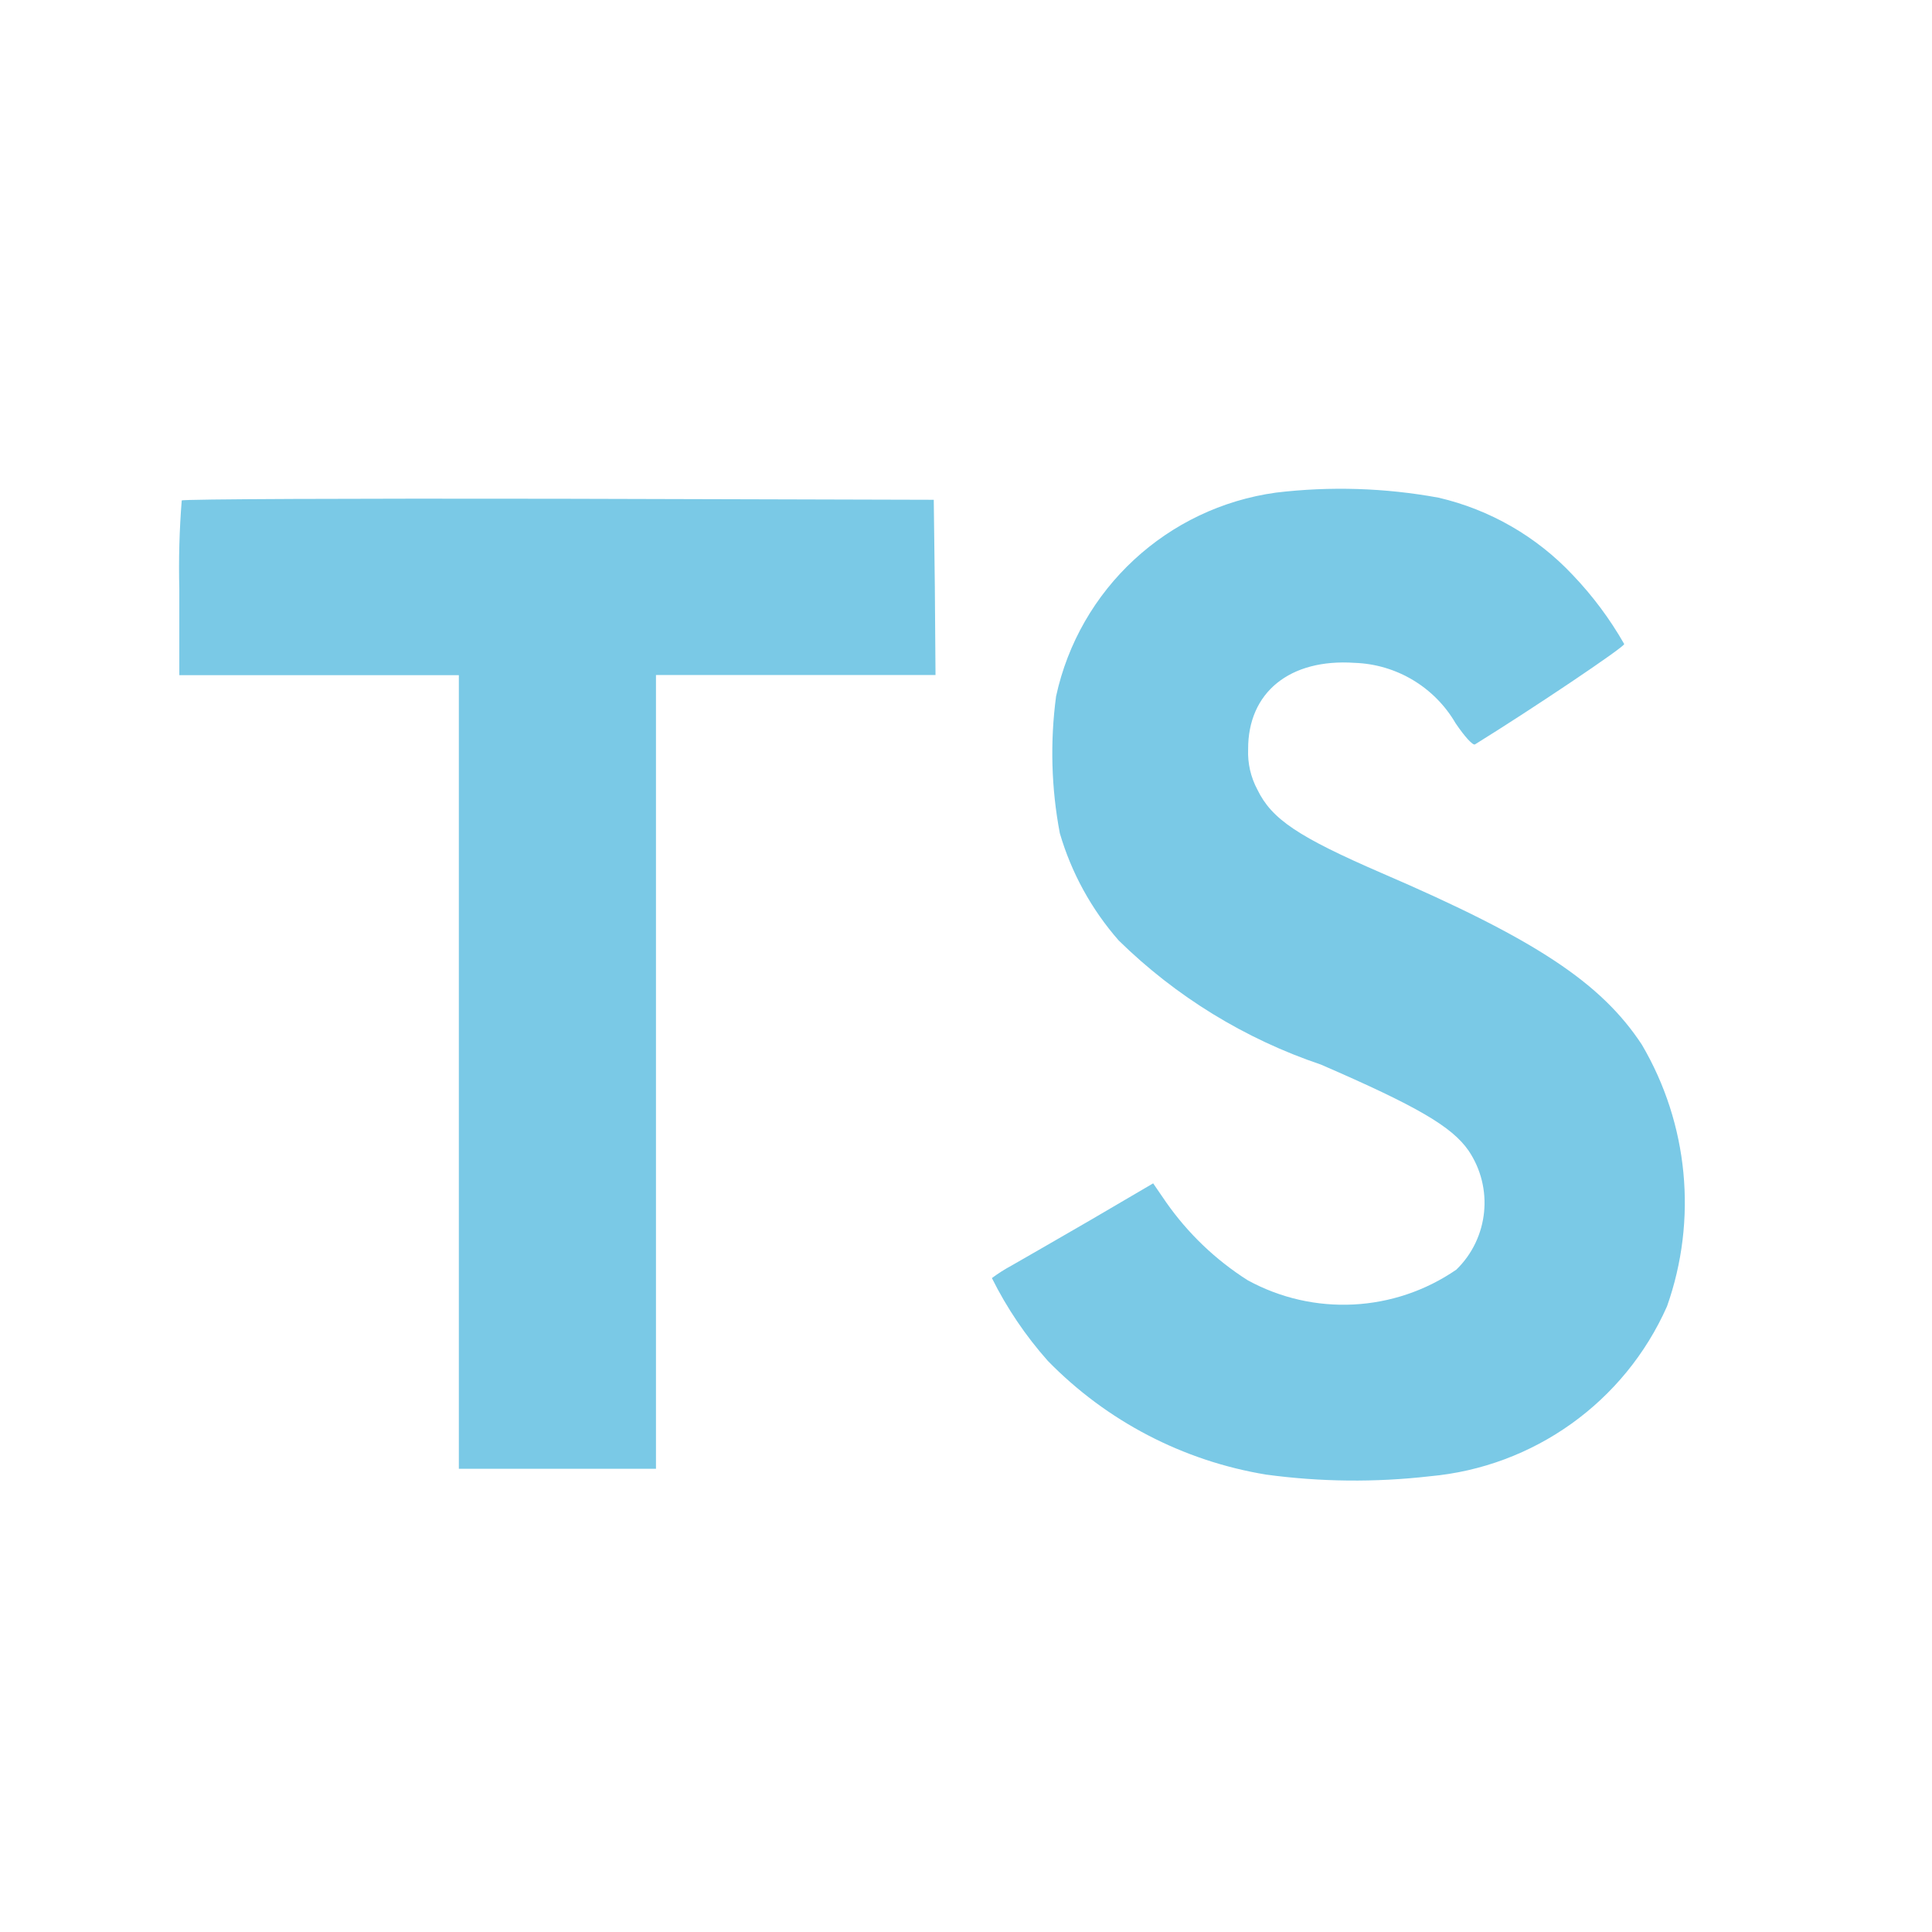
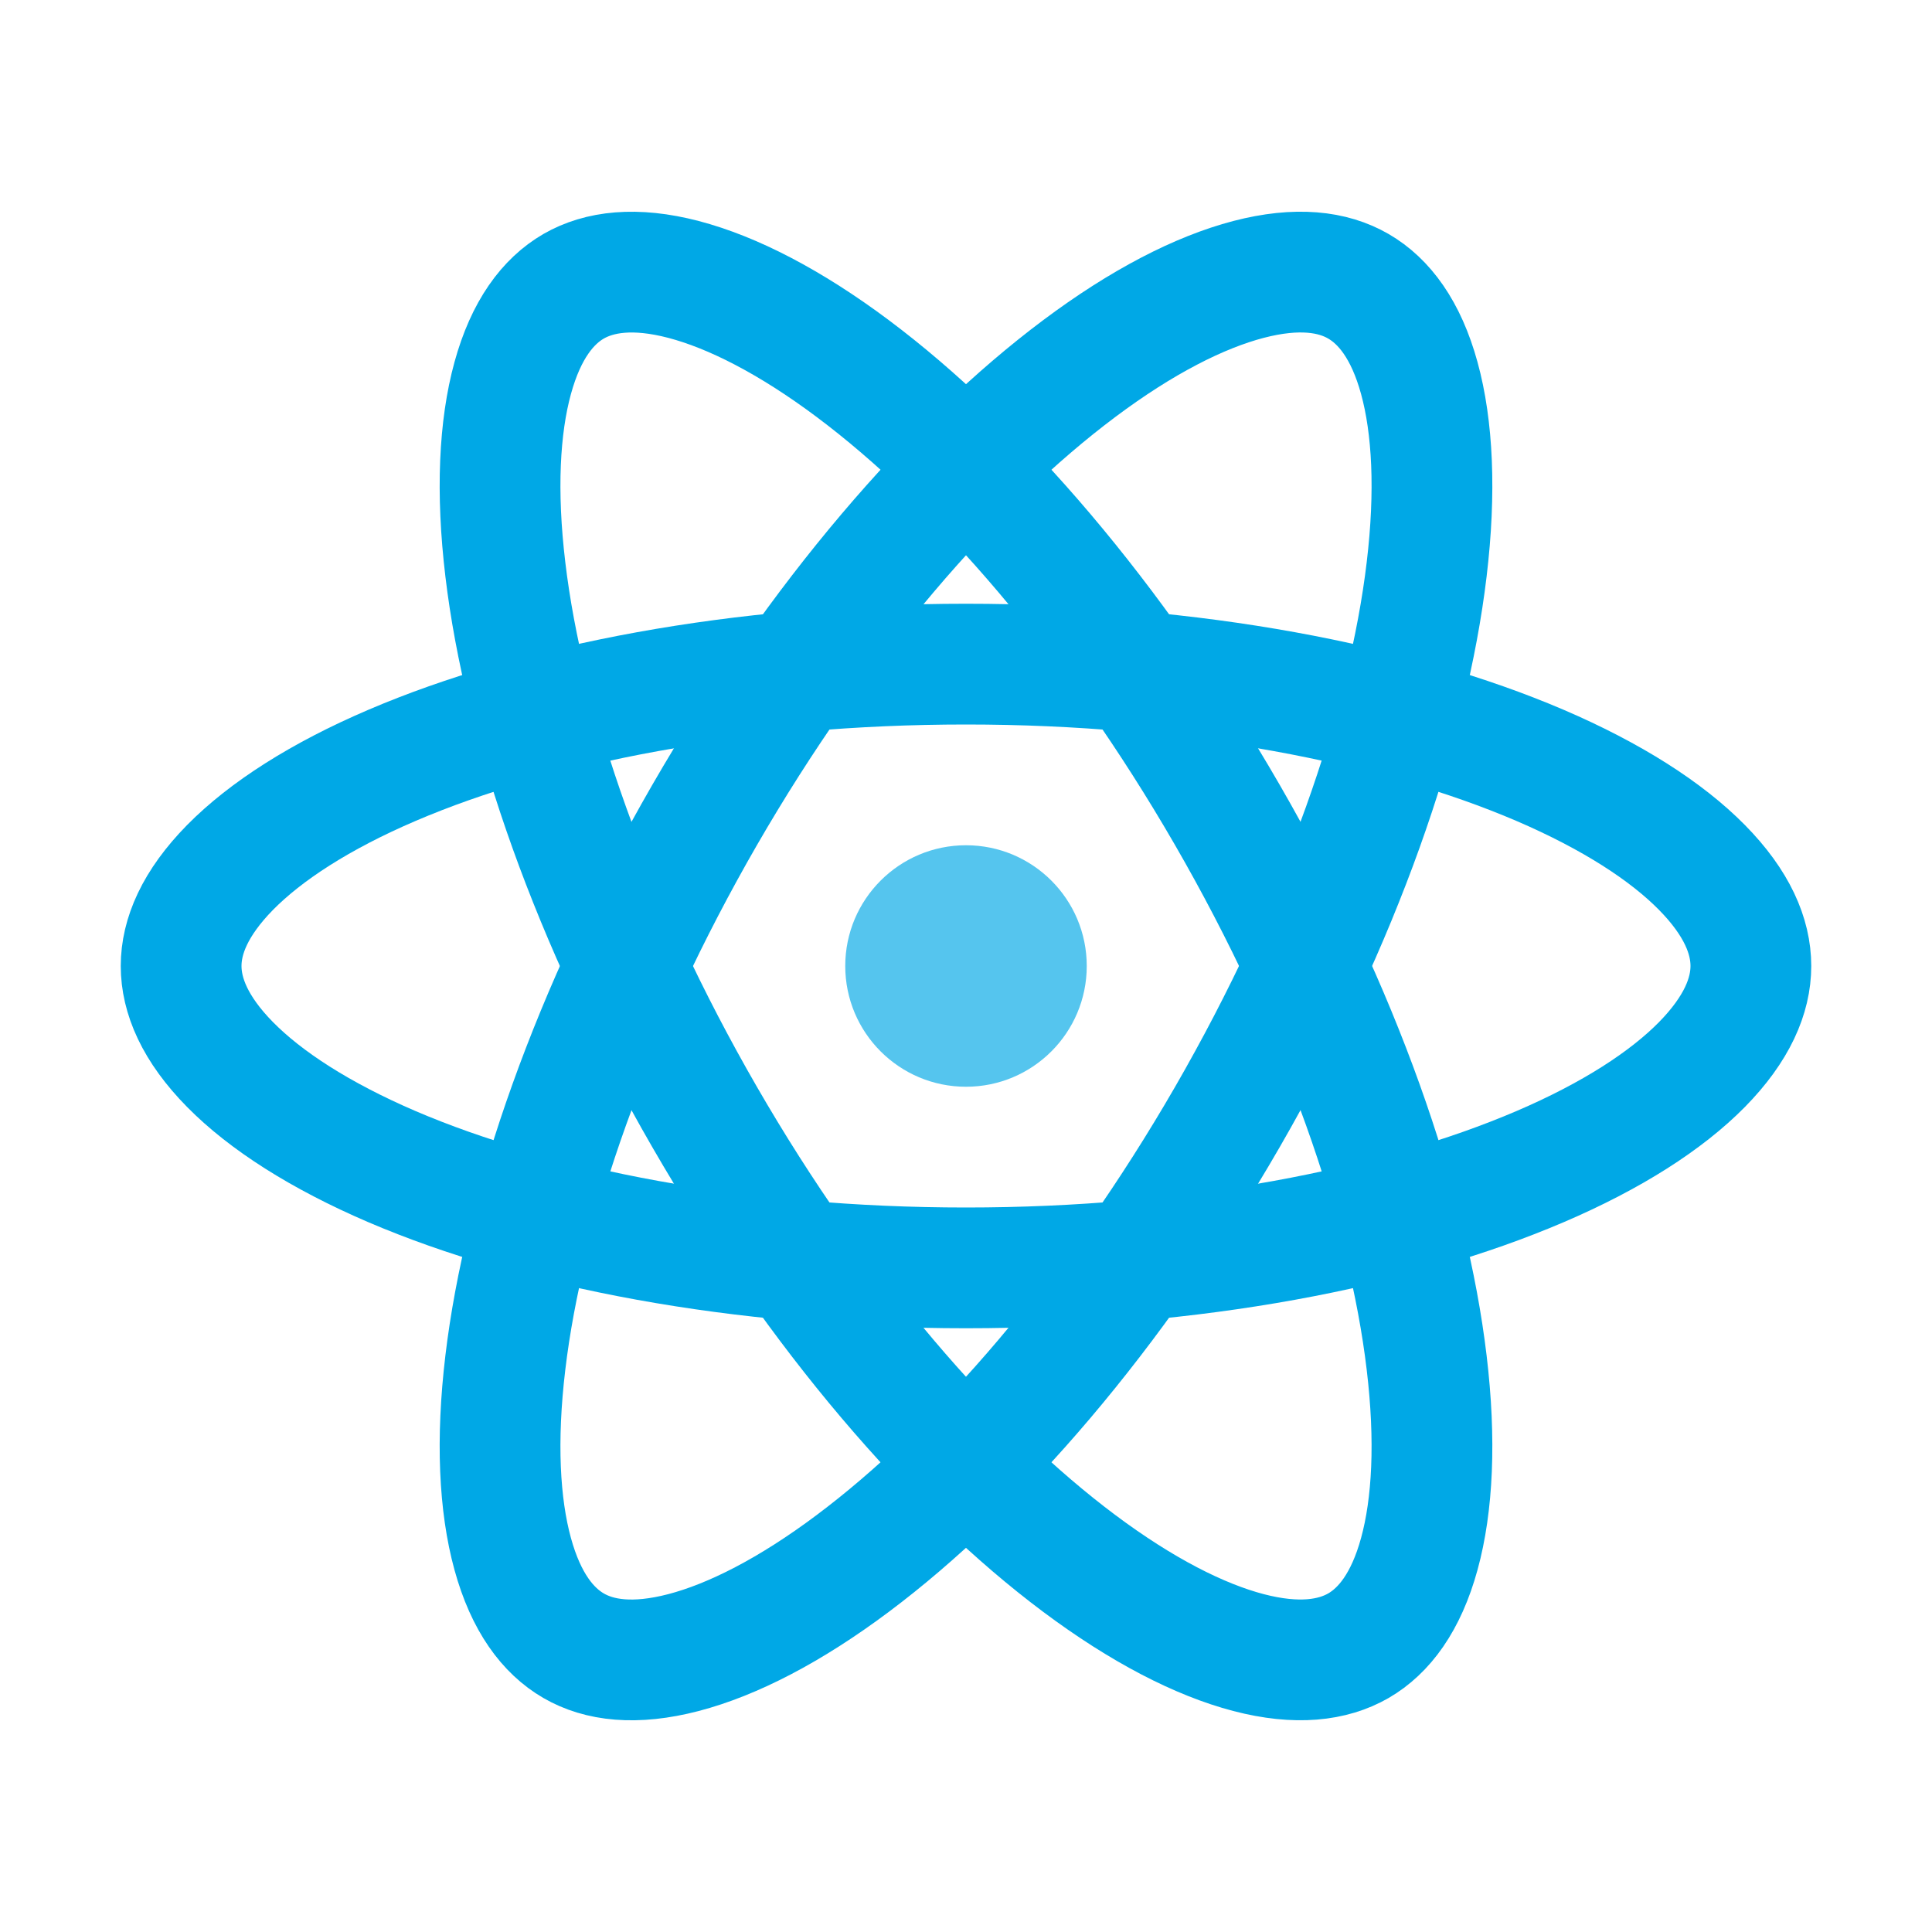
- <svg xmlns="http://www.w3.org/2000/svg" viewBox="0 0 32 32">
-   <path d="M23.827,8.243A4.424,4.424,0,0,1,26.05,9.524a5.853,5.853,0,0,1,.852,1.143c.011.045-1.534,1.083-2.471,1.662-.034.023-.169-.124-.322-.35a2.014,2.014,0,0,0-1.67-1c-1.077-.074-1.771.49-1.766,1.433a1.3,1.3,0,0,0,.153.666c.237.49.677.784,2.059,1.383,2.544,1.095,3.636,1.817,4.31,2.843a5.158,5.158,0,0,1,.416,4.333,4.764,4.764,0,0,1-3.932,2.815,10.9,10.9,0,0,1-2.708-.028,6.531,6.531,0,0,1-3.616-1.884,6.278,6.278,0,0,1-.926-1.371,2.655,2.655,0,0,1,.327-.208c.158-.09.756-.434,1.32-.761L19.1,19.6l.214.312a4.771,4.771,0,0,0,1.35,1.292,3.3,3.3,0,0,0,3.458-.175,1.545,1.545,0,0,0,.2-1.974c-.276-.395-.84-.727-2.443-1.422a8.8,8.8,0,0,1-3.349-2.055,4.687,4.687,0,0,1-.976-1.777,7.116,7.116,0,0,1-.062-2.268,4.332,4.332,0,0,1,3.644-3.374A9,9,0,0,1,23.827,8.243ZM15.484,9.726l.011,1.454h-4.63V24.328H7.6V11.183H2.97V9.755A13.986,13.986,0,0,1,3.01,8.289c.017-.023,2.832-.034,6.245-.028l6.211.017Z" style="fill:#7ac9e6" />
+ <svg xmlns="http://www.w3.org/2000/svg" fill="none" viewBox="0 0 16 16">
+   <circle cx="8" cy="8" r="1" fill="#00A8E6AA" />
+   <path stroke="#00A8E6" d="M14.5 8c0 .245-.114.52-.406.817-.294.298-.745.59-1.341.845C11.562 10.172 9.882 10.5 8 10.5s-3.562-.328-4.753-.838c-.596-.256-1.047-.547-1.341-.845C1.614 8.521 1.5 8.245 1.5 8c0-.245.114-.52.406-.817.294-.298.745-.59 1.341-.845C4.438 5.828 6.118 5.5 8 5.5s3.562.328 4.753.838c.596.256 1.047.547 1.341.845.292.296.406.571.406.817Z" />
+   <path stroke="#00A8E6" d="M11.25 13.629c-.212.122-.508.162-.91.057-.405-.106-.883-.35-1.403-.739-1.038-.776-2.161-2.067-3.102-3.697-.941-1.63-1.497-3.249-1.65-4.535-.077-.644-.05-1.18.061-1.584.11-.401.292-.637.504-.76.212-.122.508-.162.91-.057.405.106.883.35 1.403.739 1.037.776 2.161 2.067 3.102 3.697.941 1.63 1.497 3.249 1.65 4.535.077.644.05 1.18-.061 1.584-.11.401-.292.637-.504.76Z" />
+   <path stroke="#00A8E6" d="M4.75 13.629c-.212-.123-.394-.359-.504-.76-.111-.404-.138-.94-.061-1.584.153-1.286.71-2.905 1.65-4.535.941-1.63 2.065-2.921 3.102-3.697.519-.389.997-.633 1.403-.739.403-.105.698-.066.91.057.212.123.394.359.504.76.111.404.138.94.061 1.584-.153 1.286-.71 2.905-1.65 4.535-.941 1.63-2.065 2.921-3.102 3.697-.519.389-.997.633-1.403.739-.403.105-.698.066-.91-.057Z" />
</svg>
